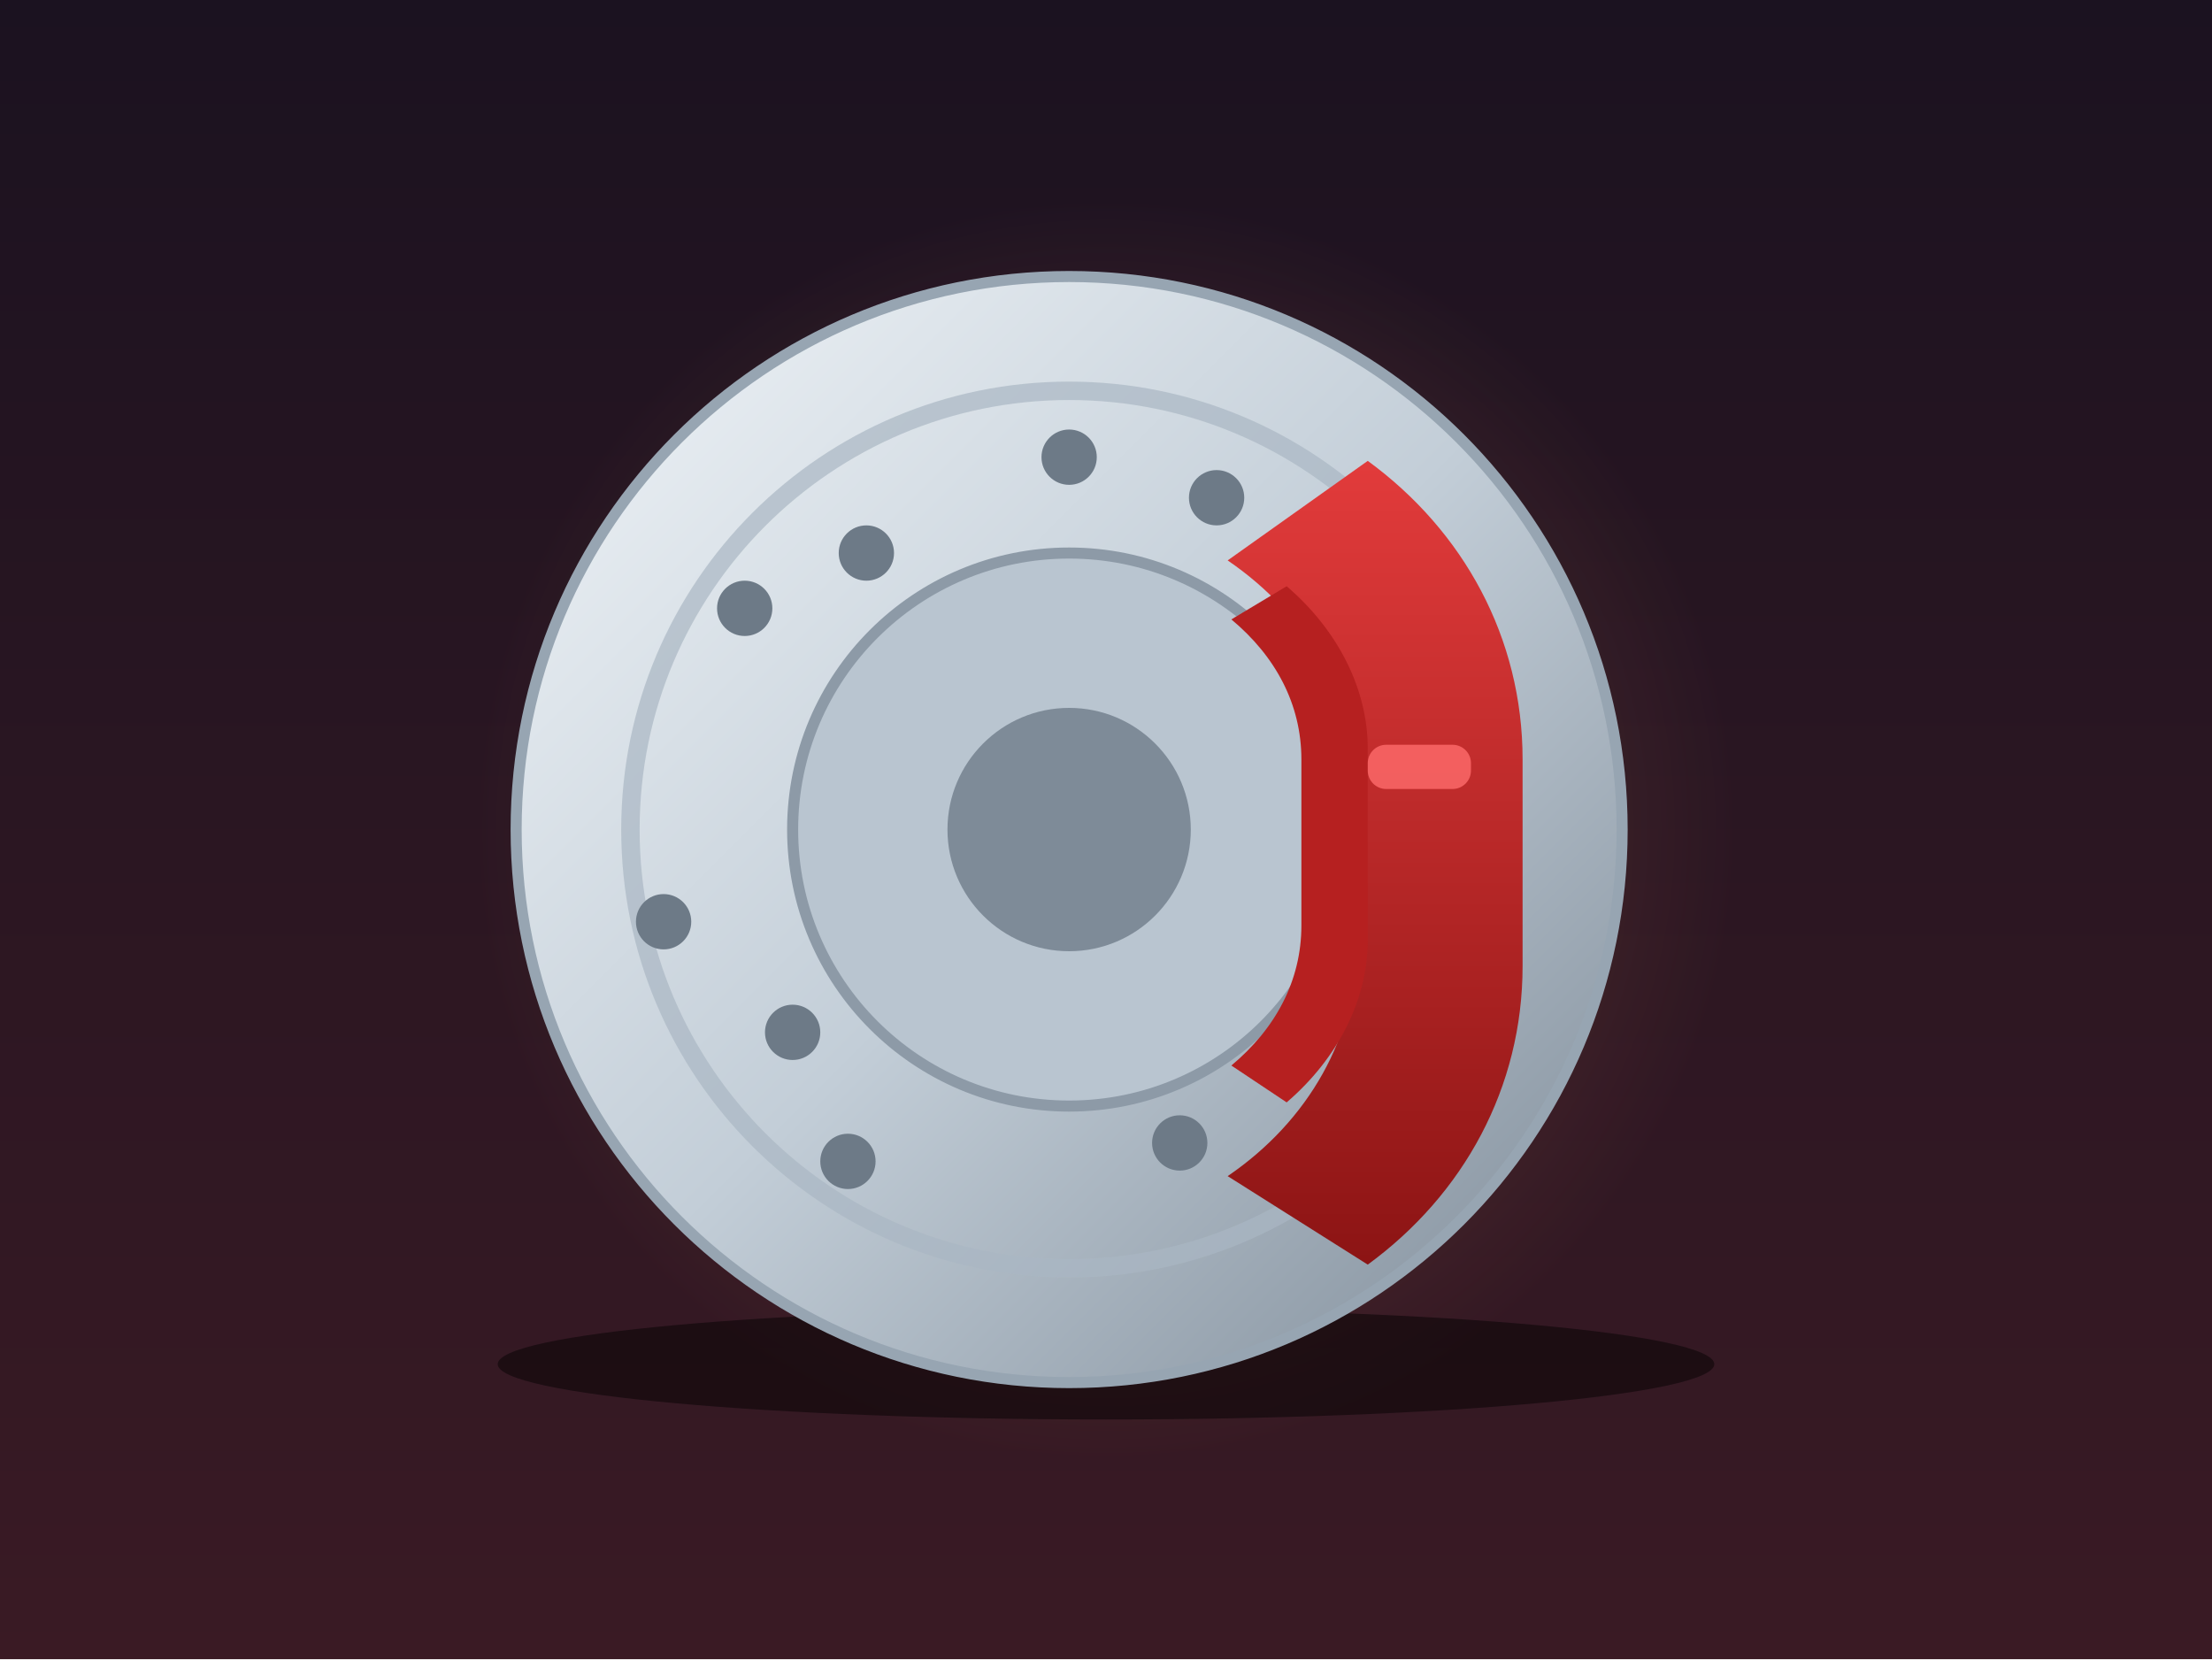
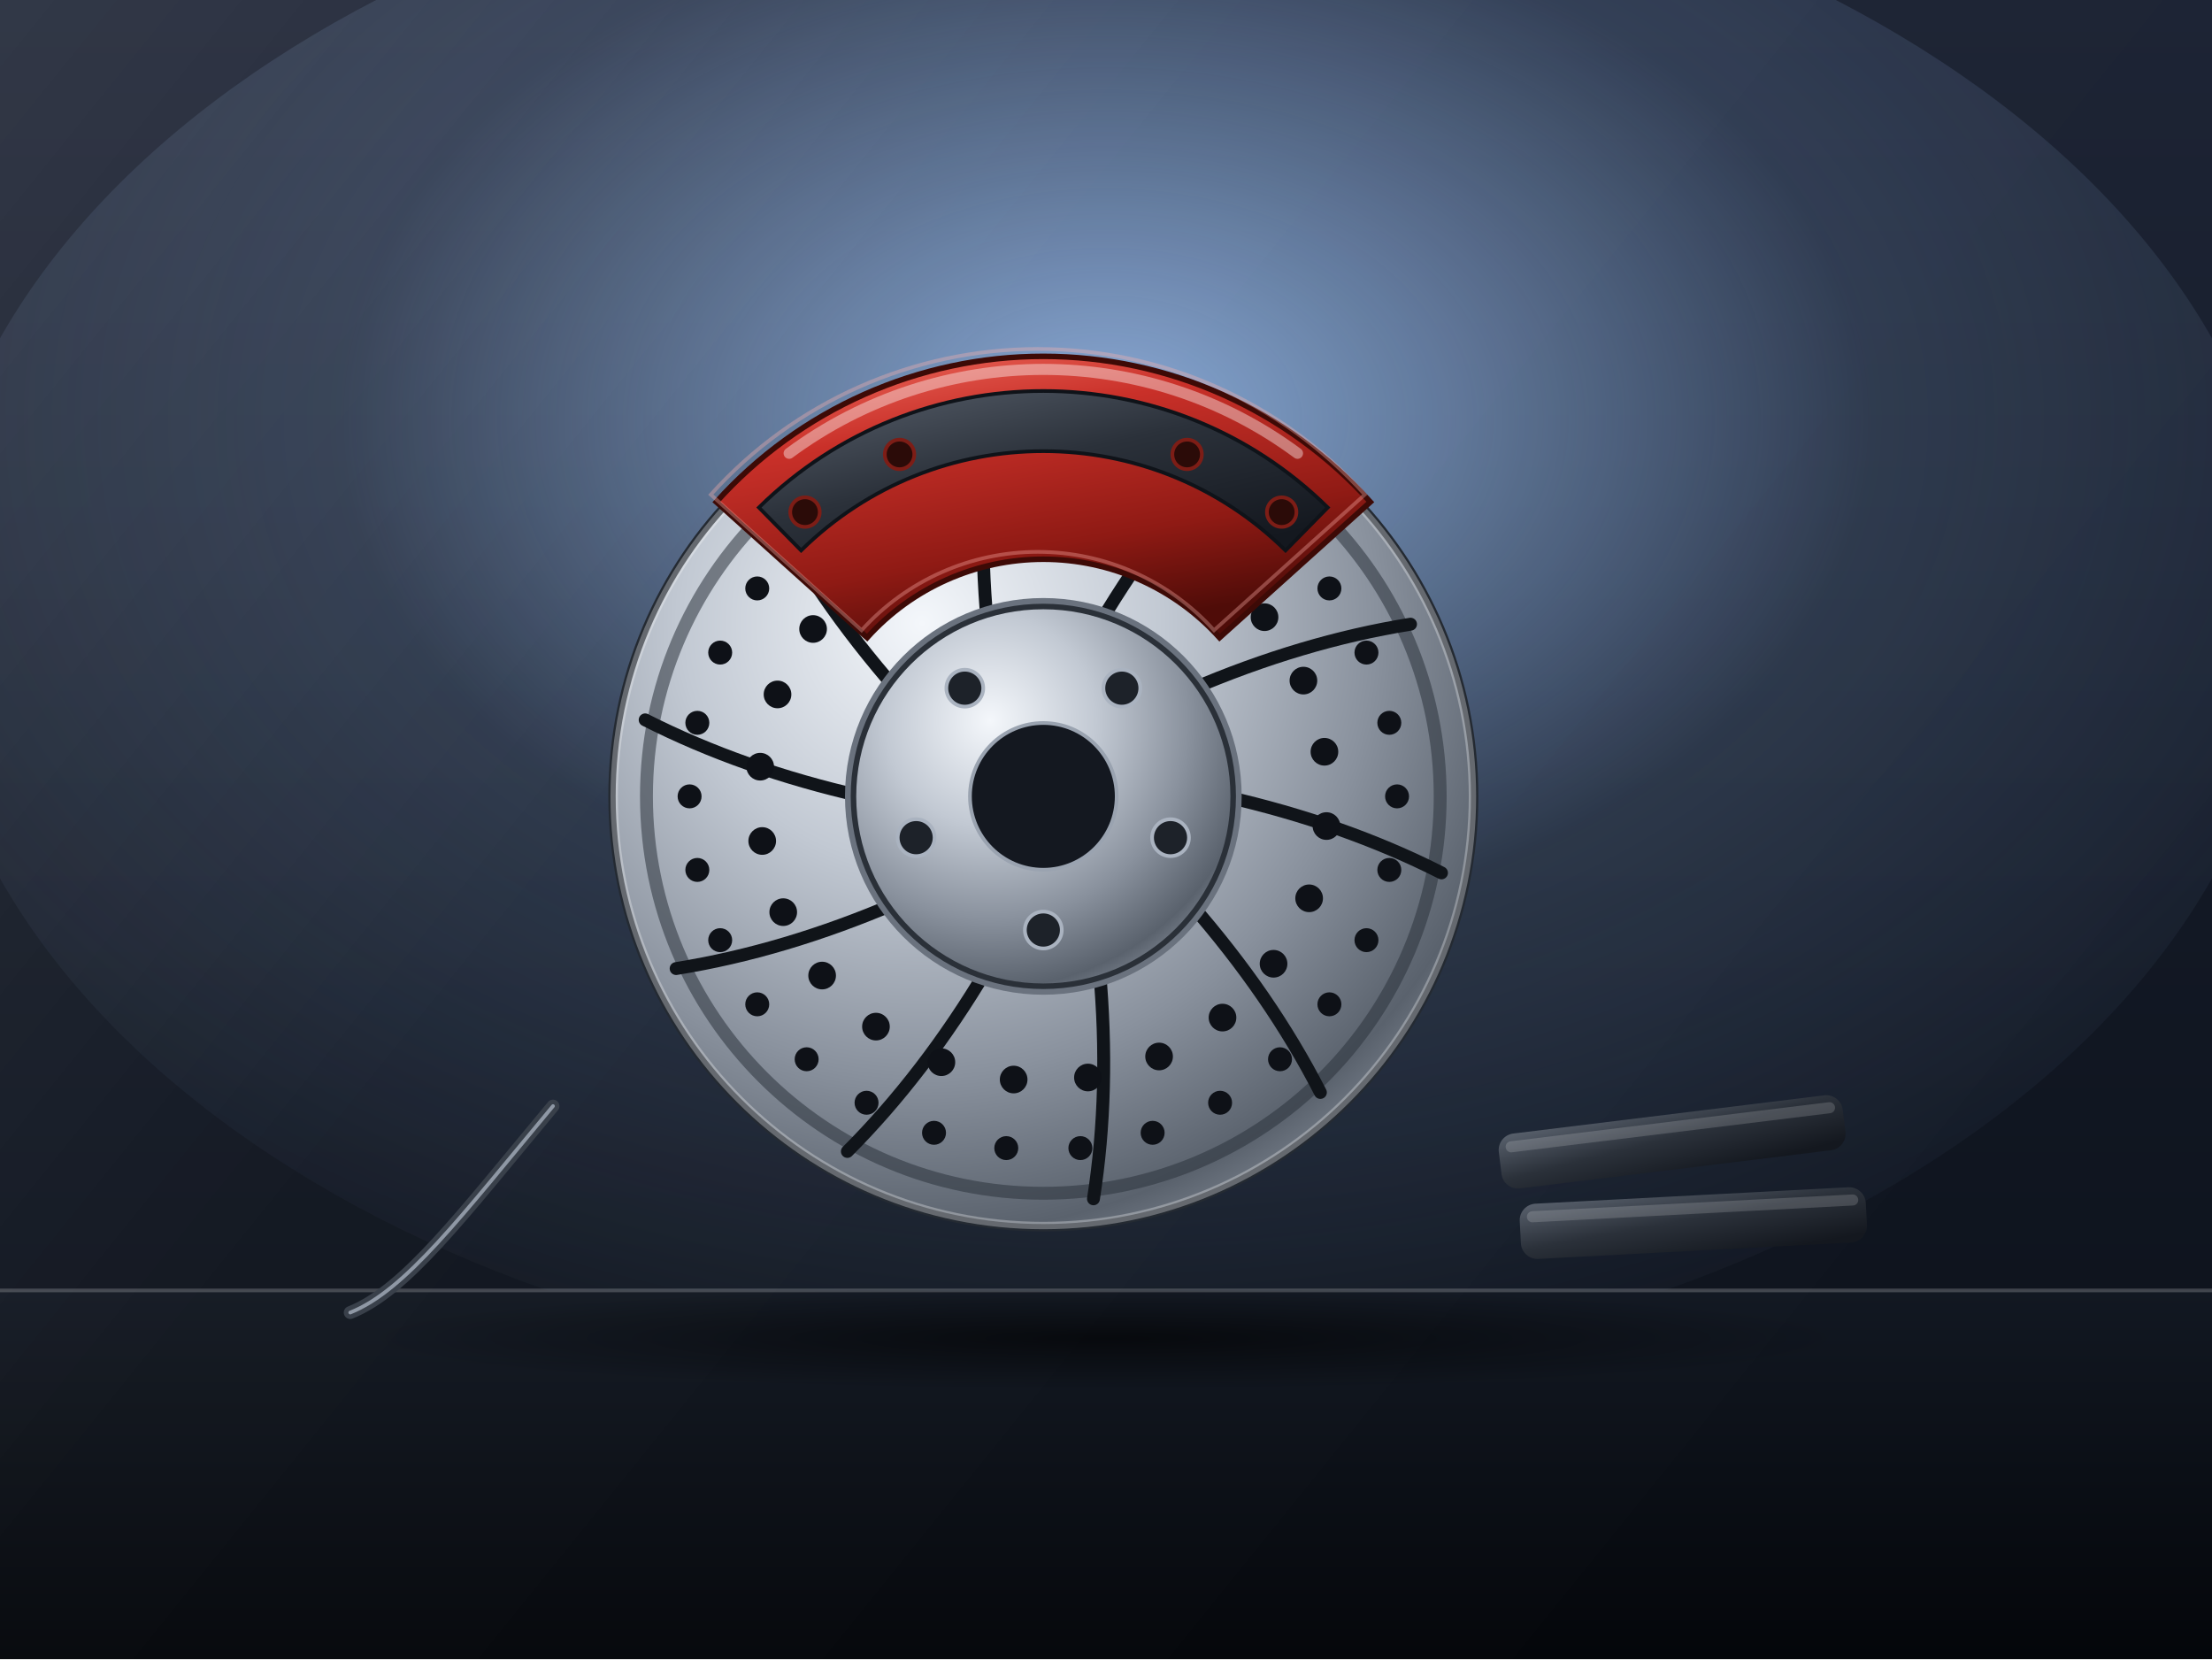
- <svg xmlns="http://www.w3.org/2000/svg" viewBox="0 0 1200 900" width="1200" height="900" role="img" aria-label="کیت ترمز پورشه کاین">
+ <svg xmlns="http://www.w3.org/2000/svg" viewBox="0 0 1200 900" width="1200" height="900" role="img" aria-label="کیت ترمز جلو پورشه کاین">
  <defs>
-     <linearGradient id="bg" x1="0" y1="0" x2="0" y2="1">
-       <stop offset="0" stop-color="#1b1220" />
-       <stop offset="1" stop-color="#3a1a24" />
+     <linearGradient id="wall-brake" x1="0" y1="0" x2="0" y2="1">
+       <stop offset="0" stop-color="#1b2233" />
+       <stop offset="1" stop-color="#0b1018" />
    </linearGradient>
-     <linearGradient id="disc" x1="0" y1="0" x2="1" y2="1">
-       <stop offset="0" stop-color="#f2f6f9" />
-       <stop offset="0.5" stop-color="#c3ced8" />
-       <stop offset="1" stop-color="#7d8a97" />
+     <linearGradient id="floor-brake" x1="0" y1="0" x2="0" y2="1">
+       <stop offset="0" stop-color="#121822" />
+       <stop offset="1" stop-color="#04060a" />
    </linearGradient>
-     <radialGradient id="glow" cx="0.5" cy="0.5" r="0.5">
-       <stop offset="0" stop-color="#ff9a6b" stop-opacity="0.3" />
-       <stop offset="1" stop-color="#ff9a6b" stop-opacity="0" />
+     <radialGradient id="halo-brake" cx="0.5" cy="0.38" r="0.66">
+       <stop offset="0" stop-color="#93b7e8" stop-opacity="0.9" />
+       <stop offset="0.5" stop-color="#93b7e8" stop-opacity="0.18" />
+       <stop offset="1" stop-color="#93b7e8" stop-opacity="0" />
    </radialGradient>
-     <linearGradient id="caliper" x1="0" y1="0" x2="0" y2="1">
-       <stop offset="0" stop-color="#e23b3b" />
-       <stop offset="1" stop-color="#8c1414" />
+     <linearGradient id="beam-brake" x1="0" y1="0" x2="1" y2="0.6">
+       <stop offset="0" stop-color="#ffffff" stop-opacity="0.1" />
+       <stop offset="0.42" stop-color="#ffffff" stop-opacity="0.02" />
+       <stop offset="1" stop-color="#ffffff" stop-opacity="0" />
+     </linearGradient>
+     <radialGradient id="contact-brake" cx="0.5" cy="0.5" r="0.5">
+       <stop offset="0" stop-color="#000000" stop-opacity="0.6" />
+       <stop offset="0.62" stop-color="#000000" stop-opacity="0.22" />
+       <stop offset="1" stop-color="#000000" stop-opacity="0" />
+     </radialGradient>
+     <linearGradient id="refl-fade-brake" x1="0" y1="0" x2="0" y2="1">
+       <stop offset="0" stop-color="#ffffff" stop-opacity="0.62" />
+       <stop offset="1" stop-color="#ffffff" stop-opacity="0" />
+     </linearGradient>
+     <mask id="refl-mask-brake">
+       <rect x="0" y="700" width="1200" height="200" fill="url(#refl-fade-brake)" />
+     </mask>
+   </defs>
+   <rect width="1200" height="900" fill="url(#wall-brake)" />
+   <ellipse cx="600" cy="330" rx="640" ry="420" fill="url(#halo-brake)" />
+   <rect y="700" width="1200" height="200" fill="url(#floor-brake)" />
+   <path d="M0,700 H1200" stroke="#ffffff" stroke-opacity="0.2" stroke-width="2" />
+   <rect width="1200" height="900" fill="url(#beam-brake)" />
+   <defs>
+     <radialGradient id="disc-brake" cx="0.36" cy="0.3" r="0.82">
+       <stop offset="0" stop-color="#f4f7fb" />
+       <stop offset="0.34" stop-color="#c2c9d3" />
+       <stop offset="0.64" stop-color="#89919d" />
+       <stop offset="0.86" stop-color="#5a626d" />
+       <stop offset="1" stop-color="#8f97a3" />
+     </radialGradient>
+     <linearGradient id="caliper-brake" x1="0.1" y1="0" x2="0.5" y2="1">
+       <stop offset="0" stop-color="#ef6b5e" />
+       <stop offset="0.3" stop-color="#c93029" />
+       <stop offset="0.72" stop-color="#8f1a14" />
+       <stop offset="1" stop-color="#4f0c08" />
+     </linearGradient>
+     <linearGradient id="pad-brake" x1="0" y1="0" x2="0.8" y2="1">
+       <stop offset="0" stop-color="#59616d" />
+       <stop offset="0.5" stop-color="#2b313a" />
+       <stop offset="1" stop-color="#14181f" />
    </linearGradient>
  </defs>
-   <rect width="1200" height="900" fill="url(#bg)" />
-   <circle cx="600" cy="450" r="340" fill="url(#glow)" />
-   <ellipse cx="600" cy="740" rx="330" ry="30" fill="#12080c" opacity="0.7" />
-   <circle cx="580" cy="450" r="300" fill="url(#disc)" />
-   <circle cx="580" cy="450" r="300" fill="none" stroke="#97a5b2" stroke-width="6" />
-   <circle cx="580" cy="450" r="238" fill="none" stroke="#aab7c3" stroke-width="10" opacity="0.7" />
-   <circle cx="580" cy="450" r="150" fill="#b9c5d0" />
-   <circle cx="580" cy="450" r="150" fill="none" stroke="#8d9aa7" stroke-width="6" />
-   <circle cx="580" cy="450" r="66" fill="#7e8b98" />
-   <g fill="#6d7a87">
-     <circle cx="580" cy="248" r="15" />
-     <circle cx="756" cy="330" r="15" />
-     <circle cx="800" cy="500" r="15" />
-     <circle cx="700" cy="630" r="15" />
-     <circle cx="460" cy="630" r="15" />
-     <circle cx="360" cy="500" r="15" />
-     <circle cx="404" cy="330" r="15" />
-     <circle cx="660" cy="270" r="15" />
-     <circle cx="770" cy="430" r="15" />
-     <circle cx="640" cy="620" r="15" />
-     <circle cx="430" cy="560" r="15" />
-     <circle cx="470" cy="300" r="15" />
+   <ellipse cx="600" cy="726" rx="400" ry="28" fill="url(#contact-brake)" />
+   <circle cx="566.0" cy="432.0" r="234.0" fill="url(#disc-brake)" stroke="#242a32" stroke-width="4" />
+   <circle cx="566.0" cy="432.0" r="232.8" fill="none" stroke="#ffffff" stroke-opacity="0.3" stroke-width="4" />
+   <circle cx="566.0" cy="432.0" r="215.3" fill="none" stroke="#2c333c" stroke-opacity="0.55" stroke-width="7" />
+   <path d="M 664.3,432.0 Q 729.1,446.7 782.0,473.5" stroke="#101419" stroke-width="7" stroke-linecap="round" fill="none" />
+   <path d="M 645.5,489.8 Q 689.3,539.8 716.3,592.6" stroke="#101419" stroke-width="7" stroke-linecap="round" fill="none" />
+   <path d="M 596.4,525.5 Q 602.4,591.7 593.2,650.3" stroke="#101419" stroke-width="7" stroke-linecap="round" fill="none" />
+   <path d="M 535.6,525.5 Q 501.6,582.6 459.7,624.6" stroke="#101419" stroke-width="7" stroke-linecap="round" fill="none" />
+   <path d="M 486.5,489.8 Q 425.4,516.0 366.8,525.4" stroke="#101419" stroke-width="7" stroke-linecap="round" fill="none" />
+   <path d="M 467.7,432.0 Q 402.9,417.3 350.0,390.5" stroke="#101419" stroke-width="7" stroke-linecap="round" fill="none" />
+   <path d="M 486.5,374.2 Q 442.7,324.2 415.7,271.4" stroke="#101419" stroke-width="7" stroke-linecap="round" fill="none" />
+   <path d="M 535.6,338.5 Q 529.6,272.3 538.8,213.7" stroke="#101419" stroke-width="7" stroke-linecap="round" fill="none" />
+   <path d="M 596.4,338.5 Q 630.4,281.4 672.3,239.4" stroke="#101419" stroke-width="7" stroke-linecap="round" fill="none" />
+   <path d="M 645.5,374.2 Q 706.6,348.0 765.2,338.6" stroke="#101419" stroke-width="7" stroke-linecap="round" fill="none" />
+   <circle cx="757.9" cy="432.0" r="6.5" fill="#0e1117" />
+   <circle cx="753.7" cy="471.9" r="6.5" fill="#0e1117" />
+   <circle cx="741.3" cy="510.0" r="6.5" fill="#0e1117" />
+   <circle cx="721.2" cy="544.8" r="6.5" fill="#0e1117" />
+   <circle cx="694.4" cy="574.6" r="6.5" fill="#0e1117" />
+   <circle cx="661.9" cy="598.2" r="6.5" fill="#0e1117" />
+   <circle cx="625.3" cy="614.5" r="6.5" fill="#0e1117" />
+   <circle cx="586.1" cy="622.8" r="6.5" fill="#0e1117" />
+   <circle cx="545.9" cy="622.8" r="6.5" fill="#0e1117" />
+   <circle cx="506.7" cy="614.5" r="6.5" fill="#0e1117" />
+   <circle cx="470.1" cy="598.2" r="6.5" fill="#0e1117" />
+   <circle cx="437.6" cy="574.6" r="6.5" fill="#0e1117" />
+   <circle cx="410.8" cy="544.8" r="6.5" fill="#0e1117" />
+   <circle cx="390.7" cy="510.0" r="6.5" fill="#0e1117" />
+   <circle cx="378.3" cy="471.9" r="6.5" fill="#0e1117" />
+   <circle cx="374.1" cy="432.0" r="6.5" fill="#0e1117" />
+   <circle cx="378.3" cy="392.1" r="6.5" fill="#0e1117" />
+   <circle cx="390.7" cy="354.0" r="6.5" fill="#0e1117" />
+   <circle cx="410.8" cy="319.2" r="6.5" fill="#0e1117" />
+   <circle cx="437.6" cy="289.4" r="6.5" fill="#0e1117" />
+   <circle cx="470.1" cy="265.8" r="6.5" fill="#0e1117" />
+   <circle cx="506.7" cy="249.5" r="6.5" fill="#0e1117" />
+   <circle cx="545.9" cy="241.2" r="6.5" fill="#0e1117" />
+   <circle cx="586.1" cy="241.2" r="6.5" fill="#0e1117" />
+   <circle cx="625.3" cy="249.5" r="6.5" fill="#0e1117" />
+   <circle cx="661.9" cy="265.8" r="6.5" fill="#0e1117" />
+   <circle cx="694.4" cy="289.4" r="6.5" fill="#0e1117" />
+   <circle cx="721.2" cy="319.2" r="6.5" fill="#0e1117" />
+   <circle cx="741.3" cy="354.0" r="6.5" fill="#0e1117" />
+   <circle cx="753.7" cy="392.1" r="6.5" fill="#0e1117" />
+   <circle cx="719.6" cy="448.1" r="7.5" fill="#0e1117" />
+   <circle cx="710.2" cy="487.3" r="7.5" fill="#0e1117" />
+   <circle cx="690.9" cy="522.8" r="7.5" fill="#0e1117" />
+   <circle cx="663.2" cy="552.0" r="7.5" fill="#0e1117" />
+   <circle cx="628.8" cy="573.1" r="7.5" fill="#0e1117" />
+   <circle cx="590.2" cy="584.5" r="7.5" fill="#0e1117" />
+   <circle cx="549.9" cy="585.6" r="7.5" fill="#0e1117" />
+   <circle cx="510.7" cy="576.2" r="7.5" fill="#0e1117" />
+   <circle cx="475.2" cy="556.9" r="7.5" fill="#0e1117" />
+   <circle cx="446.0" cy="529.2" r="7.5" fill="#0e1117" />
+   <circle cx="424.9" cy="494.8" r="7.5" fill="#0e1117" />
+   <circle cx="413.5" cy="456.2" r="7.5" fill="#0e1117" />
+   <circle cx="412.4" cy="415.9" r="7.5" fill="#0e1117" />
+   <circle cx="421.8" cy="376.7" r="7.5" fill="#0e1117" />
+   <circle cx="441.1" cy="341.2" r="7.5" fill="#0e1117" />
+   <circle cx="468.8" cy="312.0" r="7.5" fill="#0e1117" />
+   <circle cx="503.2" cy="290.9" r="7.5" fill="#0e1117" />
+   <circle cx="541.8" cy="279.5" r="7.5" fill="#0e1117" />
+   <circle cx="582.1" cy="278.4" r="7.5" fill="#0e1117" />
+   <circle cx="621.3" cy="287.8" r="7.5" fill="#0e1117" />
+   <circle cx="656.8" cy="307.1" r="7.5" fill="#0e1117" />
+   <circle cx="686.0" cy="334.8" r="7.5" fill="#0e1117" />
+   <circle cx="707.1" cy="369.2" r="7.5" fill="#0e1117" />
+   <circle cx="718.5" cy="407.8" r="7.5" fill="#0e1117" />
+   <circle cx="566.0" cy="432.0" r="107.6" fill="#6a727e" />
+   <circle cx="566.0" cy="432.0" r="103.0" fill="url(#disc-brake)" stroke="#2a3038" stroke-width="3" />
+   <circle cx="566.0" cy="432.0" r="39.8" fill="#141820" />
+   <circle cx="566.0" cy="432.0" r="39.8" fill="none" stroke="#9aa3b0" stroke-width="2" />
+   <circle cx="635.0" cy="454.4" r="10" fill="#1d2229" stroke="#aab3c0" stroke-width="2" />
+   <circle cx="566.0" cy="504.5" r="10" fill="#1d2229" stroke="#aab3c0" stroke-width="2" />
+   <circle cx="497.0" cy="454.4" r="10" fill="#1d2229" stroke="#aab3c0" stroke-width="2" />
+   <circle cx="523.4" cy="373.3" r="10" fill="#1d2229" stroke="#aab3c0" stroke-width="2" />
+   <circle cx="608.6" cy="373.3" r="10" fill="#1d2229" stroke="#aab3c0" stroke-width="2" />
+   <path d="M 388.6,272.3 A 238.68,238.68 0 0 1 743.4,272.3 L 661.6,345.9 A 128.7,128.7 0 0 0 470.4,345.9 Z" fill="url(#caliper-brake)" stroke="#3d0a06" stroke-width="3" />
+   <path d="M 388.6,272.3 A 238.68,238.68 0 0 1 743.4,272.3 L 661.6,345.9 A 128.7,128.7 0 0 0 470.4,345.9 Z" fill="none" stroke="#ffb3ab" stroke-opacity="0.35" stroke-width="2" transform="translate(-3,-4)" />
+   <path d="M 411.7,275.3 A 219.96,219.96 0 0 1 720.3,275.3 L 697.4,298.6 A 187.2,187.2 0 0 0 434.6,298.6 Z" fill="url(#pad-brake)" stroke="#0f1319" stroke-width="2" />
+   <path d="M 428.1,245.9 A 231.66,231.66 0 0 1 703.9,245.9" fill="none" stroke="#ffffff" stroke-opacity="0.4" stroke-width="6" stroke-linecap="round" />
+   <circle cx="436.7" cy="277.8" r="8" fill="#2b0b08" stroke="#7d1d16" stroke-width="2" />
+   <circle cx="488.0" cy="246.5" r="8" fill="#2b0b08" stroke="#7d1d16" stroke-width="2" />
+   <circle cx="644.0" cy="246.5" r="8" fill="#2b0b08" stroke="#7d1d16" stroke-width="2" />
+   <circle cx="695.3" cy="277.8" r="8" fill="#2b0b08" stroke="#7d1d16" stroke-width="2" />
+   <g transform="translate(812,616)">
+     <rect x="0" y="0" width="188" height="30" rx="9" fill="url(#pad-brake)" transform="rotate(-7)" />
+     <rect x="4" y="4" width="180" height="6" rx="3" fill="#ffffff" fill-opacity="0.16" transform="rotate(-7)" />
+     <rect x="10" y="38" width="188" height="30" rx="9" fill="url(#pad-brake)" transform="rotate(-3)" />
+     <rect x="14" y="42" width="180" height="6" rx="3" fill="#ffffff" fill-opacity="0.16" transform="rotate(-3)" />
  </g>
-   <path d="M742 250c52 38 84 96 84 162v112c0 66-32 124-84 162l-76-48c44-30 70-76 70-126V430c0-50-26-96-70-126z" fill="url(#caliper)" />
-   <path d="M698 318c28 24 44 56 44 88v104c0 32-16 64-44 88l-30-20c24-20 38-46 38-76V412c0-30-14-56-38-76z" fill="#b62020" />
-   <rect x="742" y="404" width="56" height="24" rx="10" fill="#ff6b6b" opacity="0.8" />
+   <path d="M 300,600 C 250,660 220,700 190,712" stroke="#39404a" stroke-width="7" fill="none" stroke-linecap="round" />
+   <path d="M 300,600 C 250,660 220,700 190,712" stroke="#8f98a5" stroke-width="2" fill="none" stroke-linecap="round" />
</svg>
